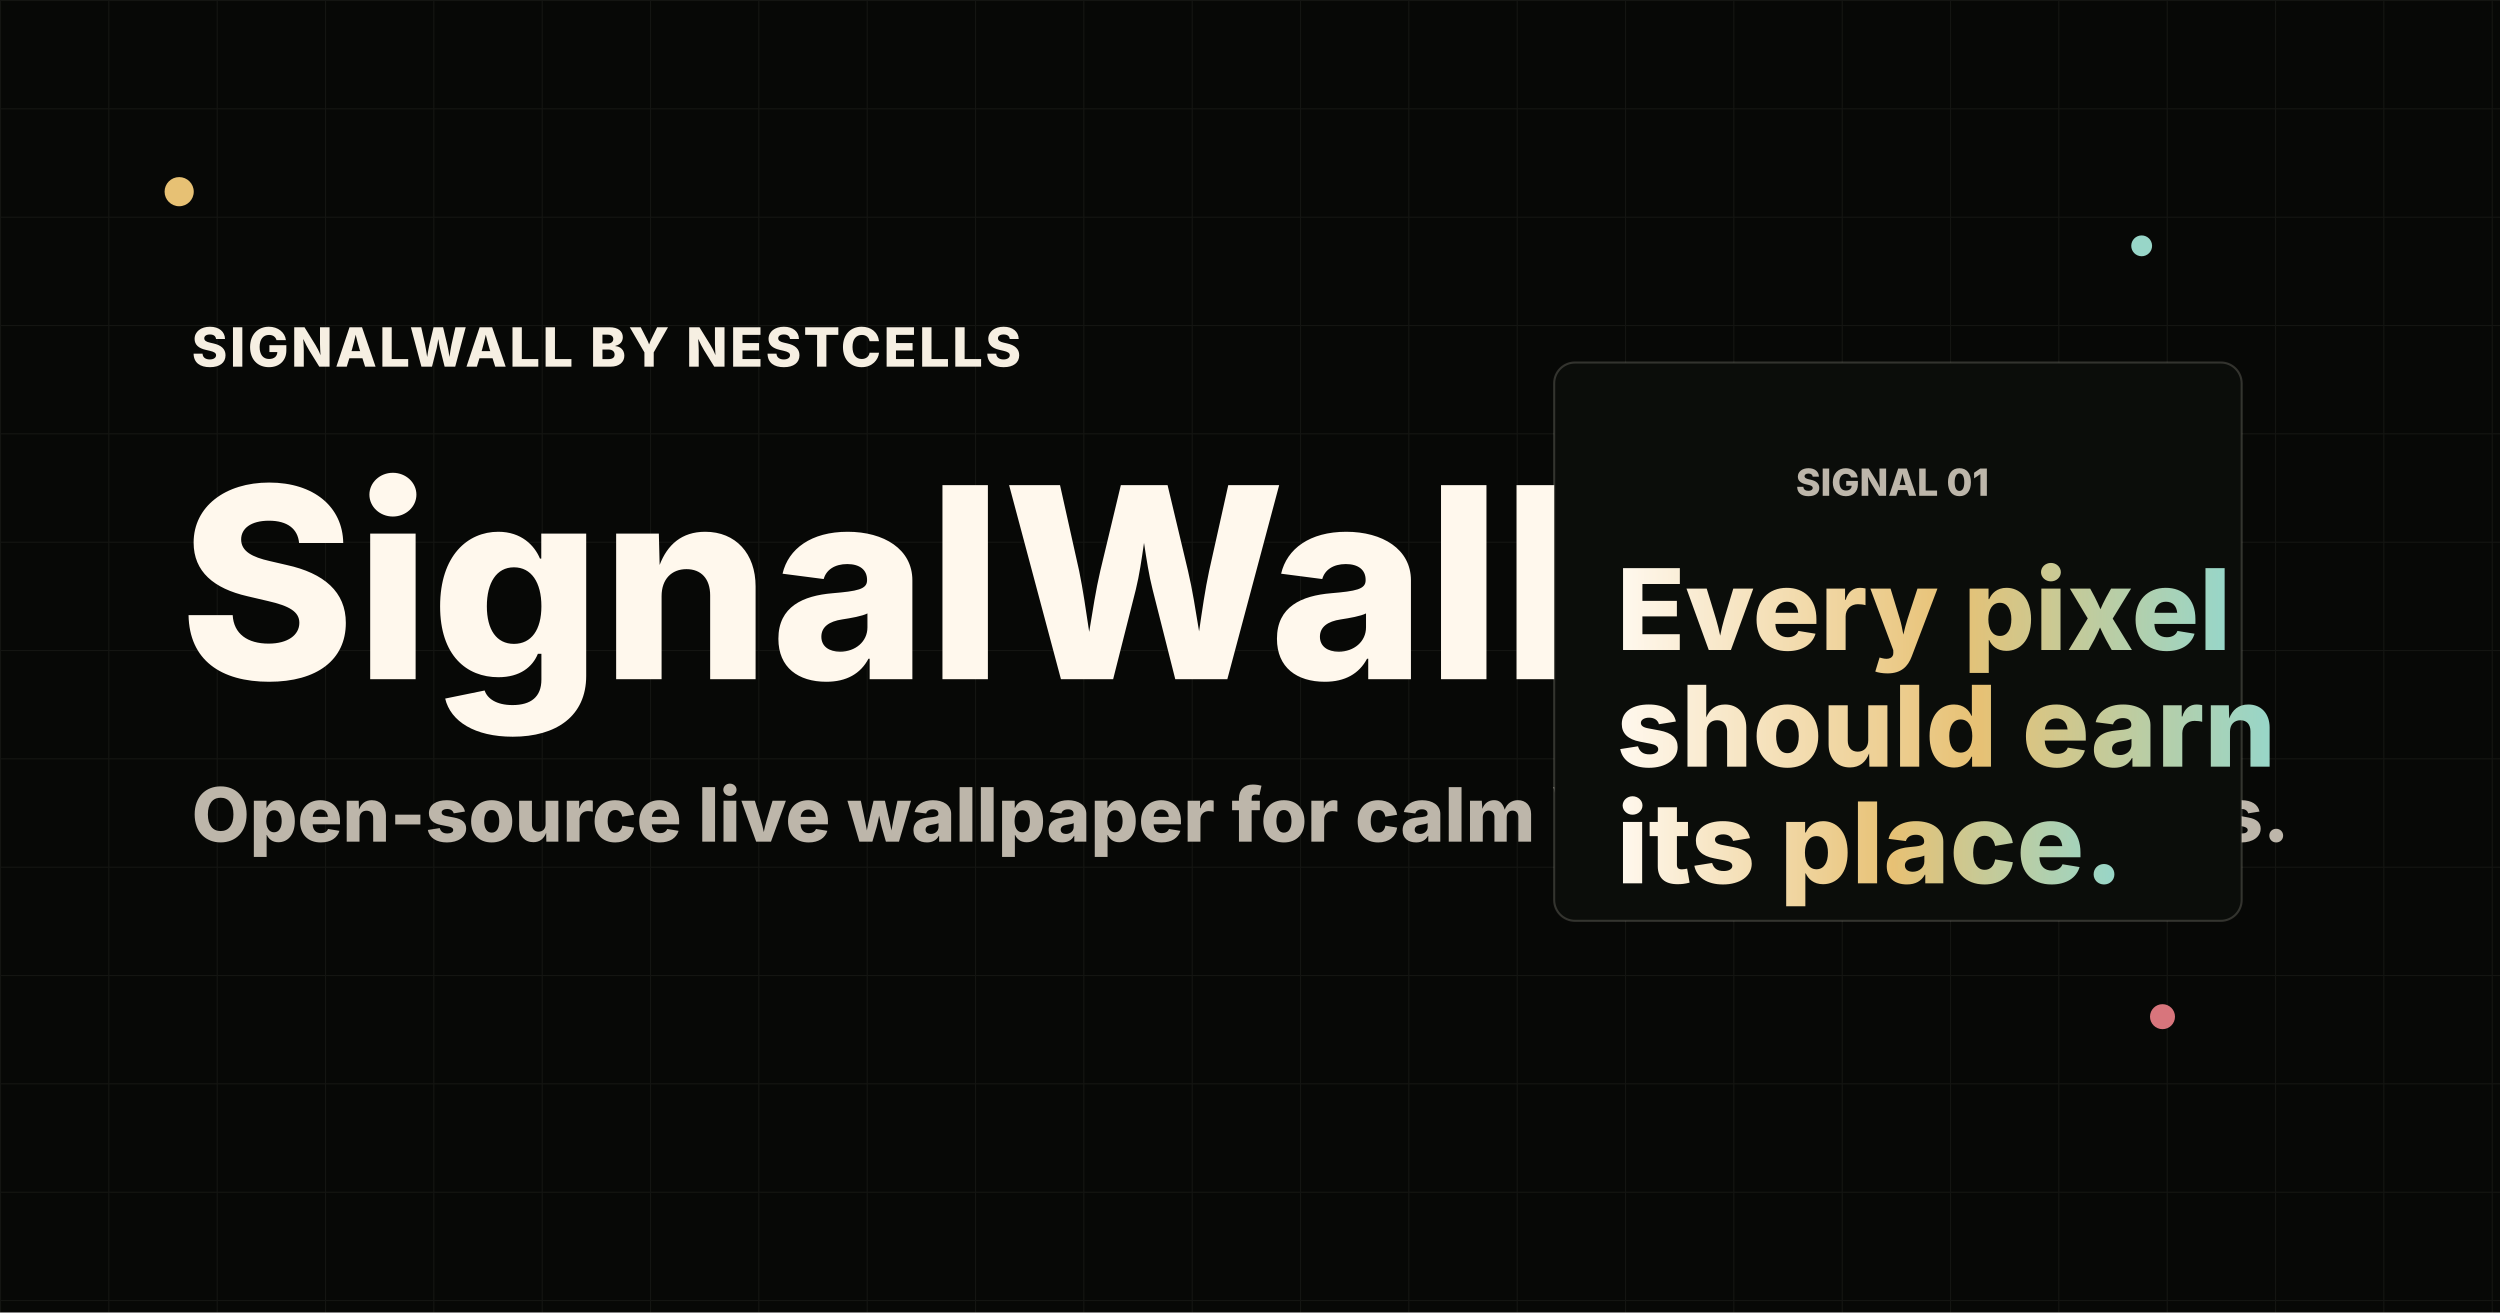
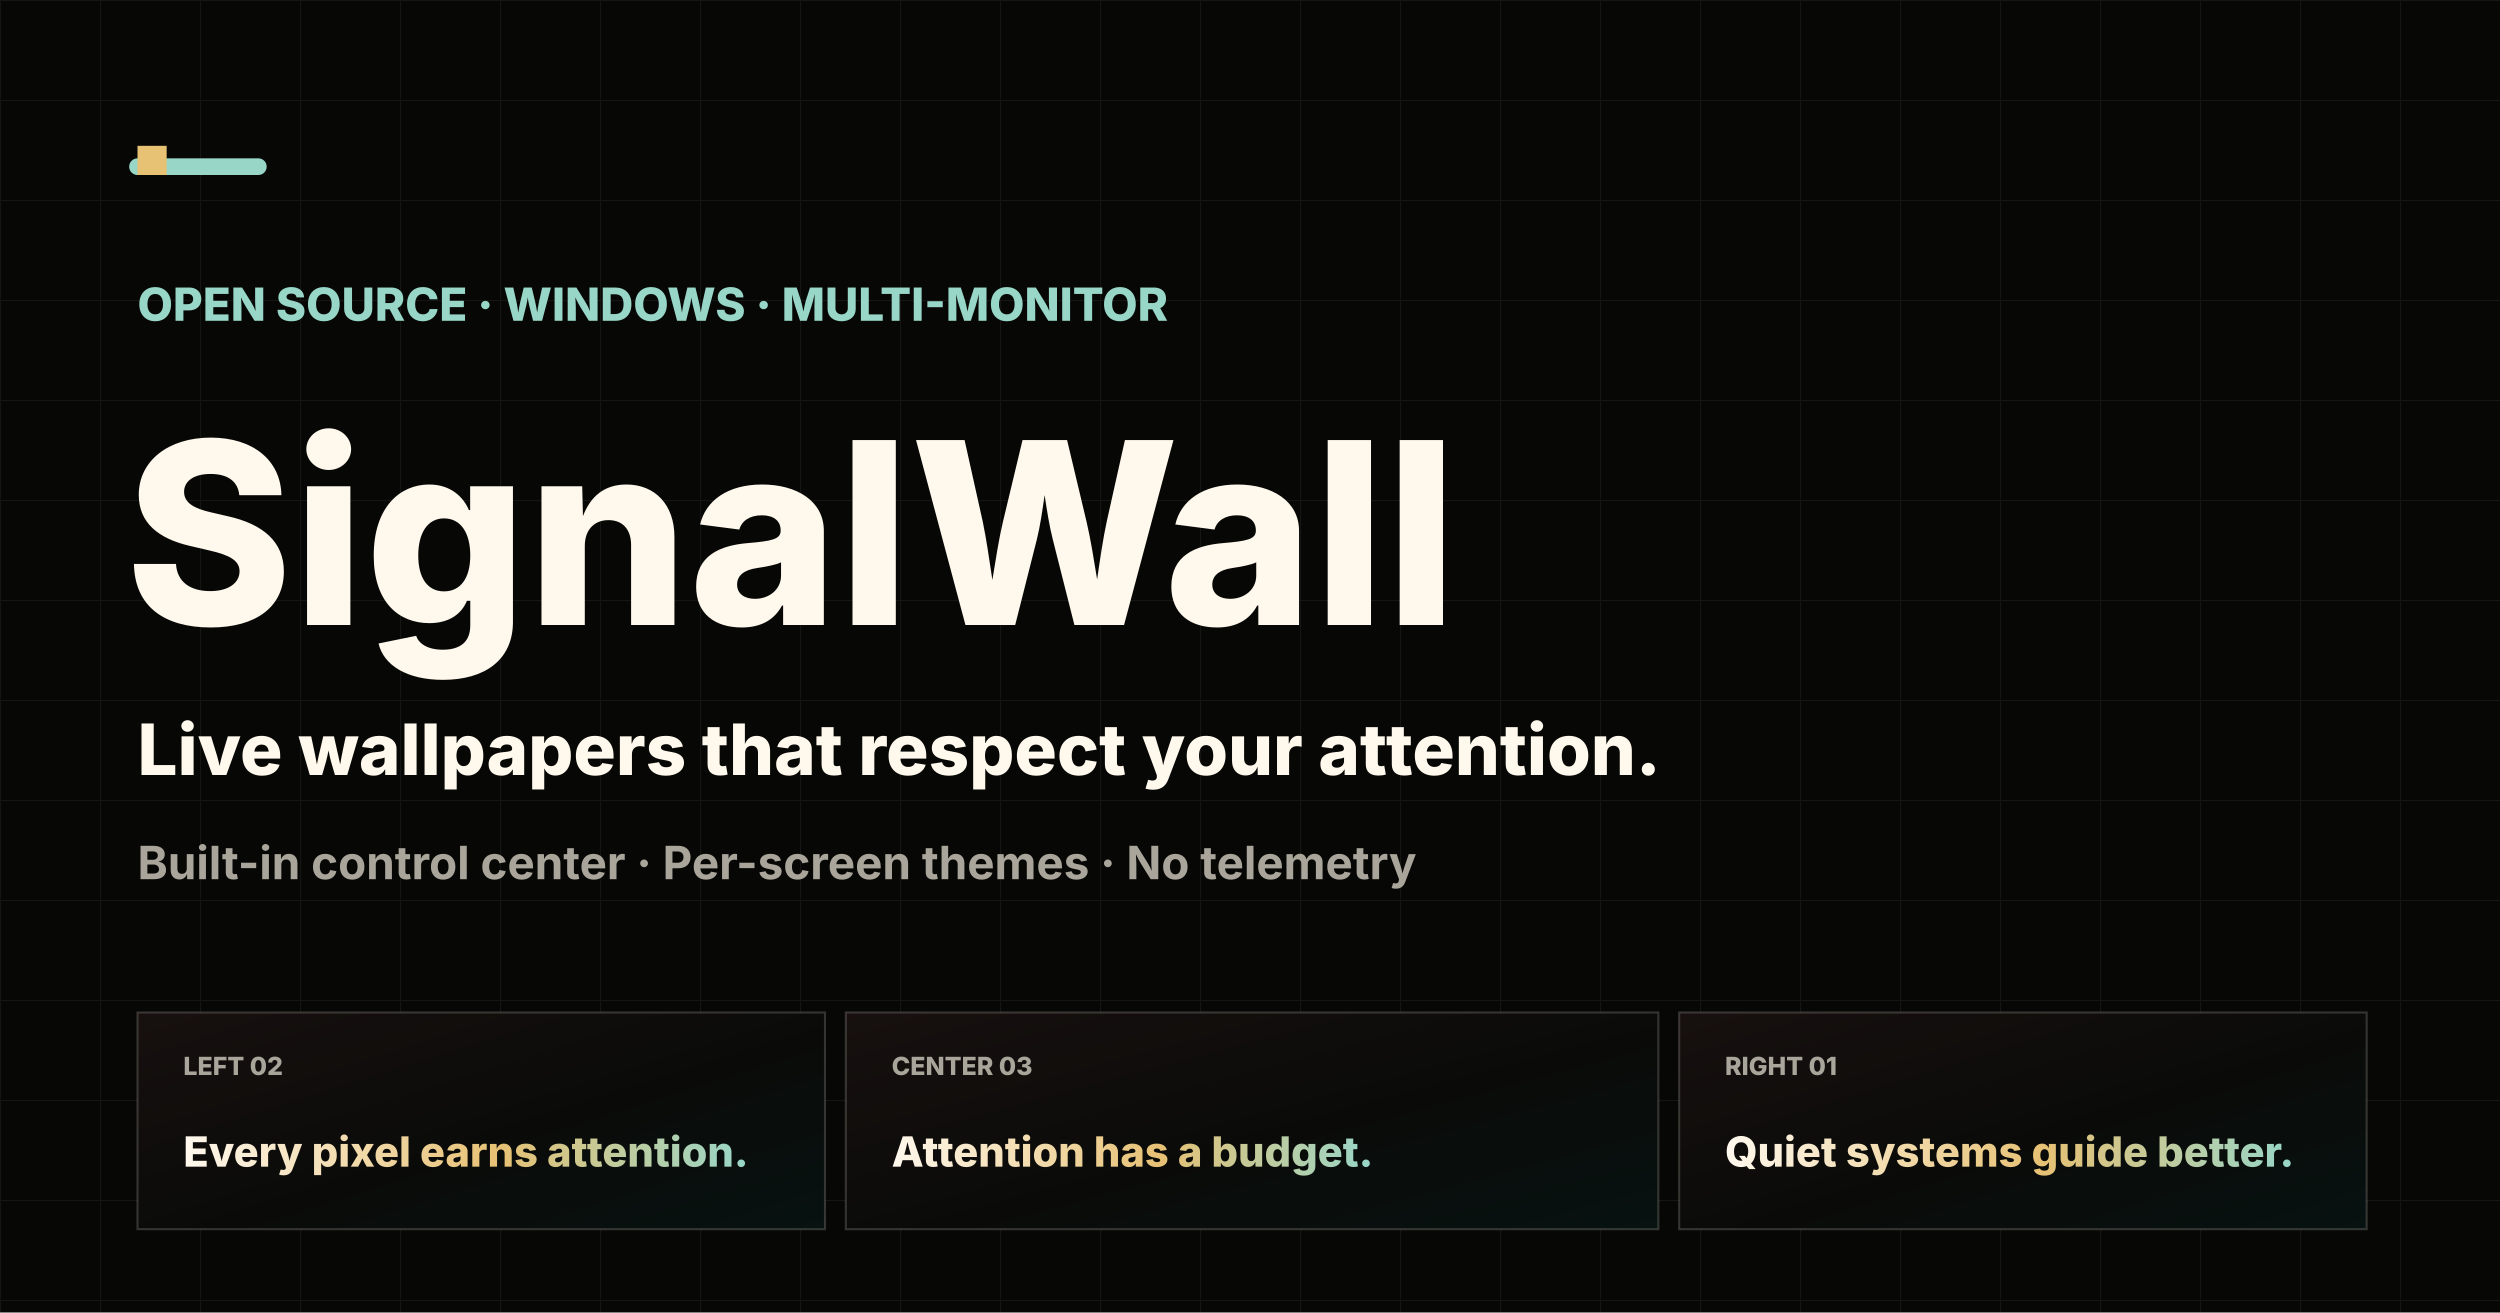
<svg xmlns="http://www.w3.org/2000/svg" width="1200" height="630" viewBox="0 0 1200 630" role="img" aria-labelledby="title desc">
  <defs>
    <linearGradient id="text" x1="0" x2="1" y1="0" y2="0">
      <stop offset="0" stop-color="#fff8ed" />
-       <stop offset="0.55" stop-color="#e7c174" />
+       <stop offset="0.56" stop-color="#e7c174" />
      <stop offset="1" stop-color="#98d6c8" />
    </linearGradient>
-     <linearGradient id="line" x1="0" x2="1" y1="0" y2="0">
-       <stop offset="0" stop-color="#e7c174" />
-       <stop offset="0.55" stop-color="#98d6c8" />
-       <stop offset="1" stop-color="#d8757c" />
+     <linearGradient id="scene" x1="0" x2="1" y1="0" y2="1">
+       <stop offset="0" stop-color="#17100f" />
+       <stop offset="0.55" stop-color="#0a0b09" />
+       <stop offset="1" stop-color="#071211" />
    </linearGradient>
-     <pattern id="grid" width="52" height="52" patternUnits="userSpaceOnUse">
-       <path d="M52 0H0v52" fill="none" stroke="#f6efe2" stroke-opacity="0.055" />
+     <pattern id="grid" width="48" height="48" patternUnits="userSpaceOnUse">
+       <path d="M48 0H0v48" fill="none" stroke="#fff8ed" stroke-opacity="0.055" />
    </pattern>
  </defs>
  <rect width="1200" height="630" fill="#070806" />
  <rect width="1200" height="630" fill="url(#grid)" />
-   <circle cx="86" cy="92" r="7" fill="#e7c174" />
-   <circle cx="1028" cy="118" r="5" fill="#98d6c8" />
-   <circle cx="1038" cy="488" r="6" fill="#d8757c" />
-   <path d="M92 338h116" stroke="url(#line)" stroke-width="3" />
-   <text x="92" y="176" fill="#f6efe2" font-family="Inter, Arial, sans-serif" font-size="26" font-weight="800" letter-spacing="1.2">SIGNALWALL BY NESTCELLS</text>
-   <text x="86" y="326" fill="#fff8ed" font-family="Inter, Arial, sans-serif" font-size="128" font-weight="820">SignalWall</text>
-   <text x="92" y="404" fill="#bdb6aa" font-family="Inter, Arial, sans-serif" font-size="36" font-weight="760">Open-source live wallpaper for calm Windows desktops.</text>
-   <g transform="translate(746 174)">
-     <rect width="330" height="268" rx="10" fill="#0b0d0a" stroke="#f6efe2" stroke-opacity="0.18" />
-     <path d="M30 56h72" stroke="url(#line)" stroke-width="2" />
-     <text x="116" y="64" fill="#bdb6aa" font-family="Inter, Arial, sans-serif" font-size="18" font-weight="800">SIGNAL 01</text>
-     <text x="30" y="138" fill="url(#text)" font-family="Inter, Arial, sans-serif" font-size="54" font-weight="820">Every pixel</text>
-     <text x="30" y="194" fill="url(#text)" font-family="Inter, Arial, sans-serif" font-size="54" font-weight="820">should earn</text>
-     <text x="30" y="250" fill="url(#text)" font-family="Inter, Arial, sans-serif" font-size="54" font-weight="820">its place.</text>
+   <path d="M66 80h58" stroke="#98d6c8" stroke-width="8" stroke-linecap="round" />
+   <rect x="66" y="70" width="14" height="14" fill="#e7c174" />
+   <text x="66" y="154" fill="#98d6c8" font-family="Inter, Arial, sans-serif" font-size="22" font-weight="800">OPEN SOURCE · WINDOWS · MULTI-MONITOR</text>
+   <text x="60" y="300" fill="#fff8ed" font-family="Inter, Arial, sans-serif" font-size="122" font-weight="820">SignalWall</text>
+   <text x="66" y="372" fill="#fff8ed" font-family="Inter, Arial, sans-serif" font-size="34" font-weight="760">Live wallpapers that respect your attention.</text>
+   <text x="66" y="422" fill="#aaa59b" font-family="Inter, Arial, sans-serif" font-size="22" font-weight="650">Built-in control center · Per-screen themes · No telemetry</text>
+   <g transform="translate(66 486)">
+     <rect width="330" height="104" fill="url(#scene)" stroke="#fff8ed" stroke-opacity="0.18" />
+     <rect x="340" width="390" height="104" fill="url(#scene)" stroke="#fff8ed" stroke-opacity="0.18" />
+     <rect x="740" width="330" height="104" fill="url(#scene)" stroke="#fff8ed" stroke-opacity="0.18" />
+     <text x="22" y="30" fill="#aaa59b" font-family="Inter, Arial, sans-serif" font-size="12" font-weight="800">LEFT 02</text>
+     <text x="362" y="30" fill="#aaa59b" font-family="Inter, Arial, sans-serif" font-size="12" font-weight="800">CENTER 03</text>
+     <text x="762" y="30" fill="#aaa59b" font-family="Inter, Arial, sans-serif" font-size="12" font-weight="800">RIGHT 01</text>
+     <text x="22" y="74" fill="url(#text)" font-family="Inter, Arial, sans-serif" font-size="20" font-weight="820">Every pixel earns attention.</text>
+     <text x="362" y="74" fill="url(#text)" font-family="Inter, Arial, sans-serif" font-size="20" font-weight="820">Attention has a budget.</text>
+     <text x="762" y="74" fill="url(#text)" font-family="Inter, Arial, sans-serif" font-size="20" font-weight="820">Quiet systems guide better.</text>
  </g>
</svg>
